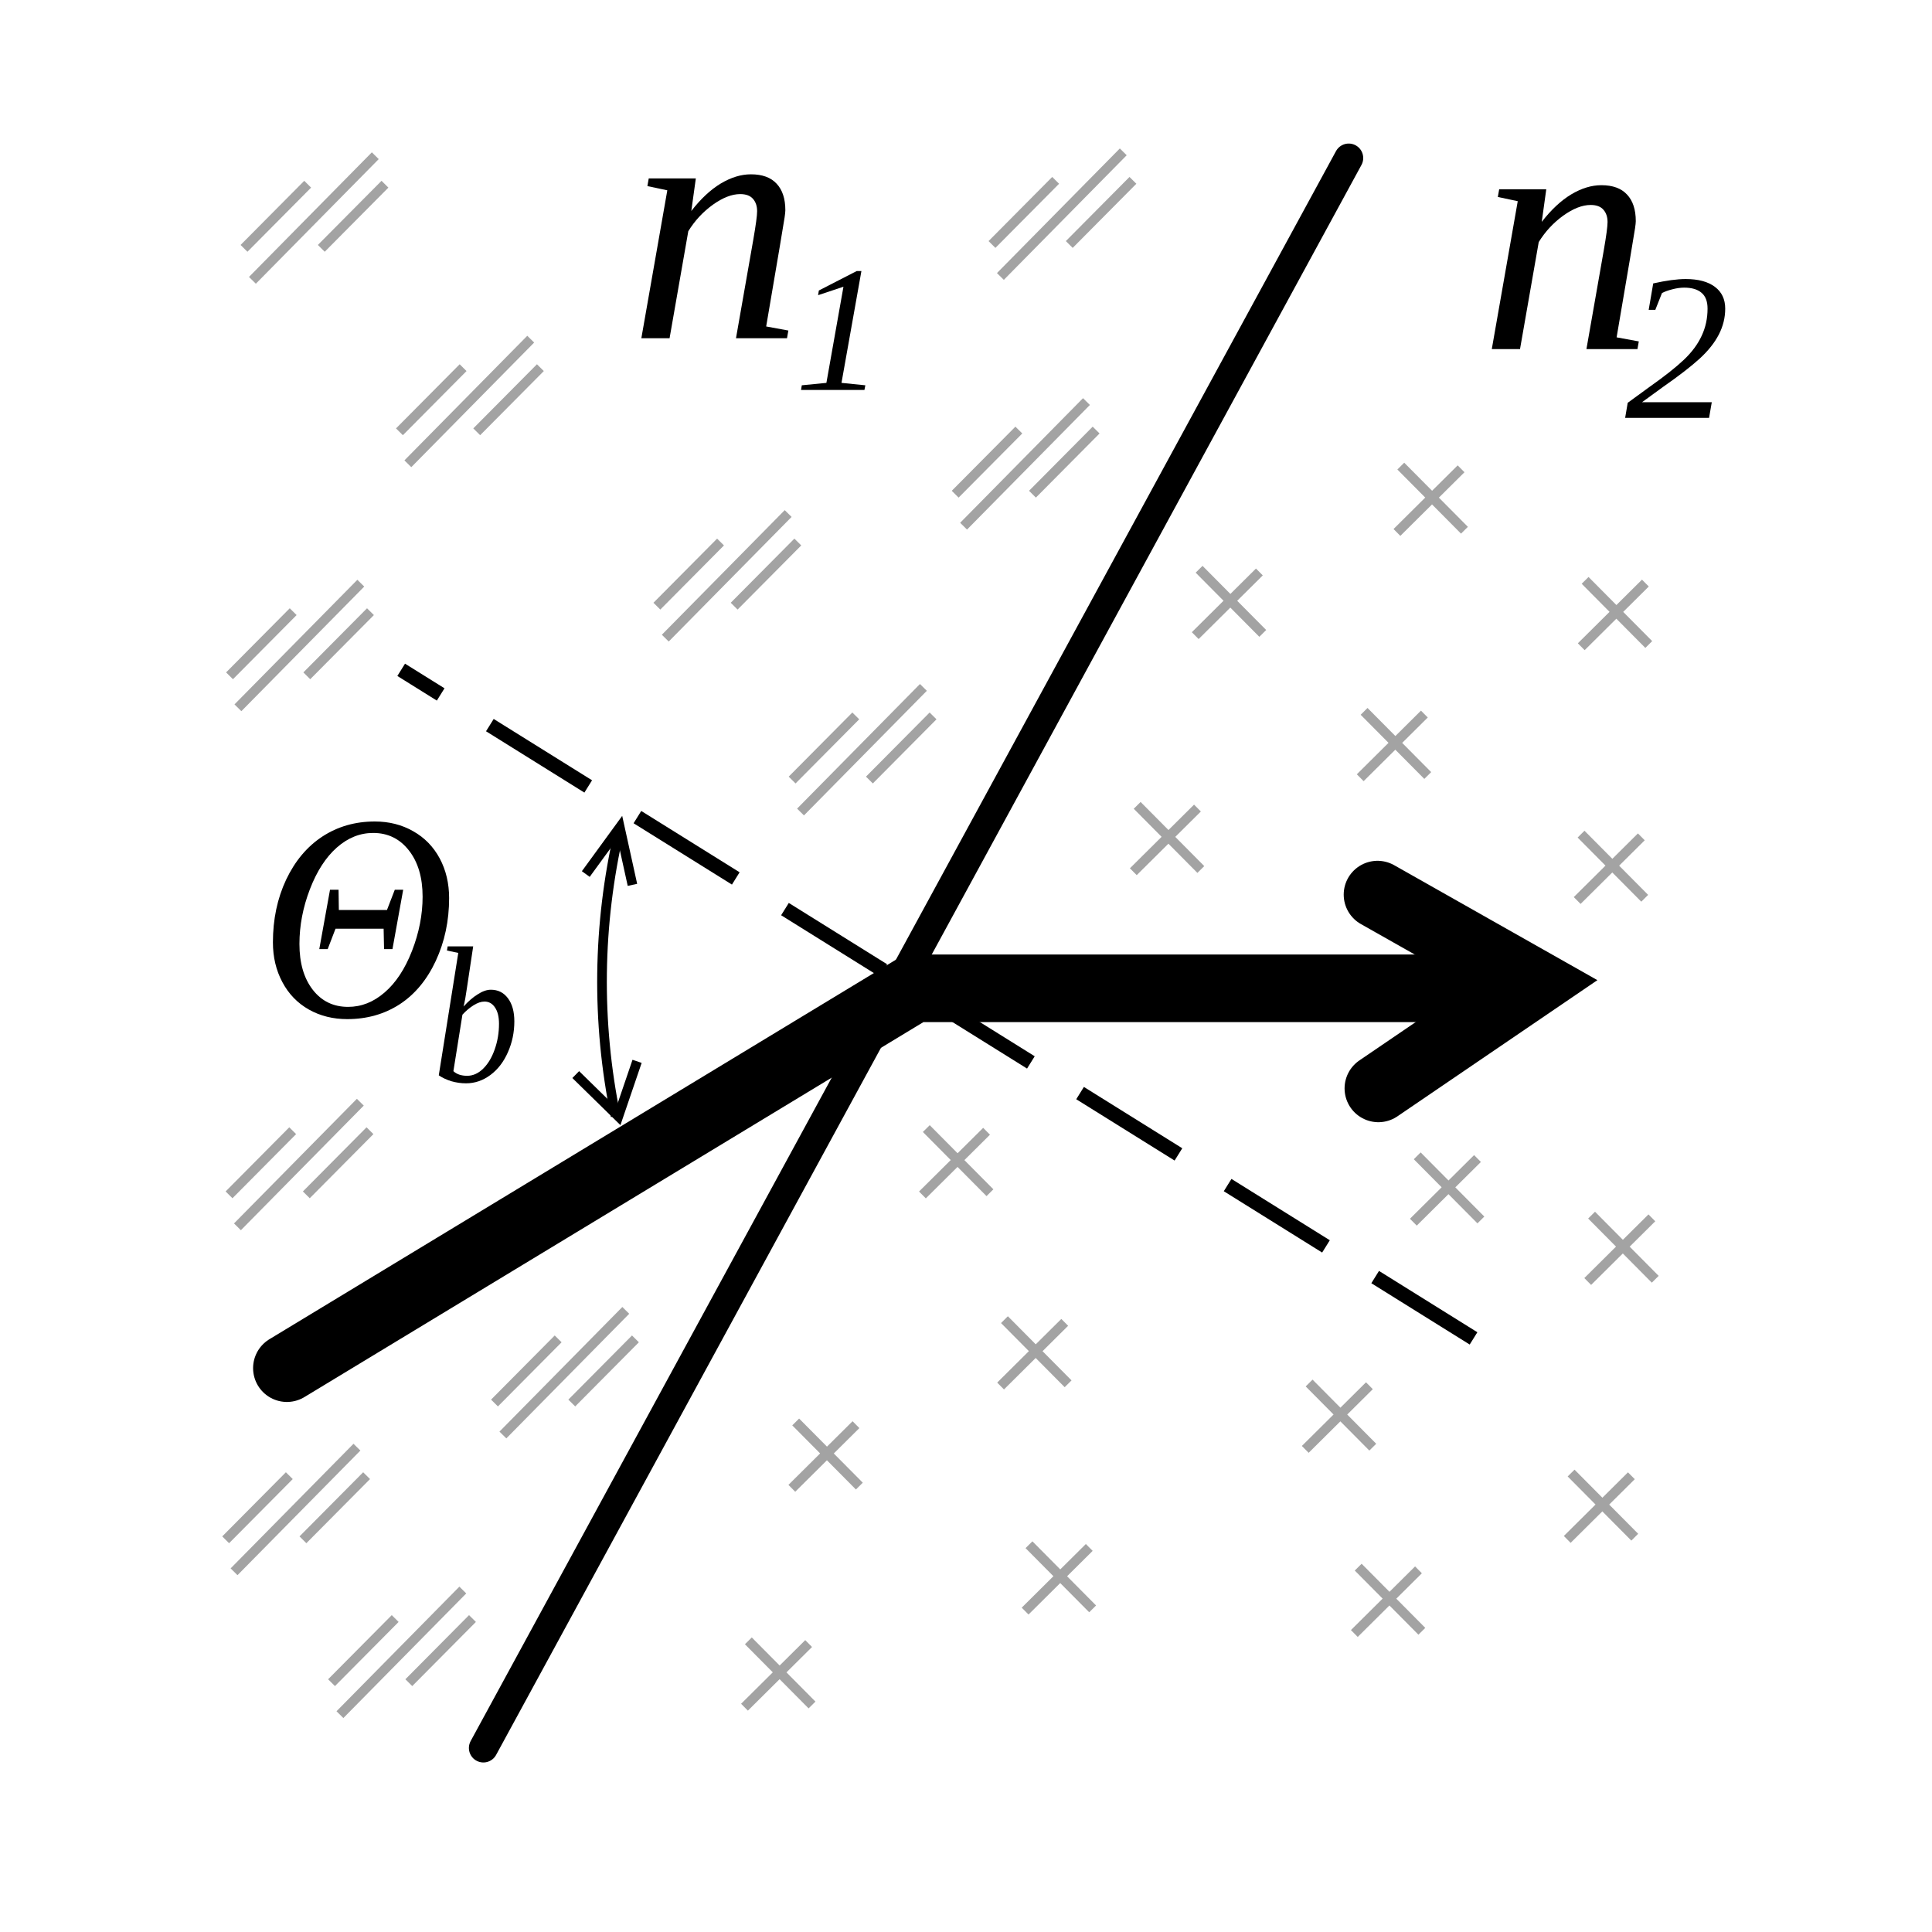
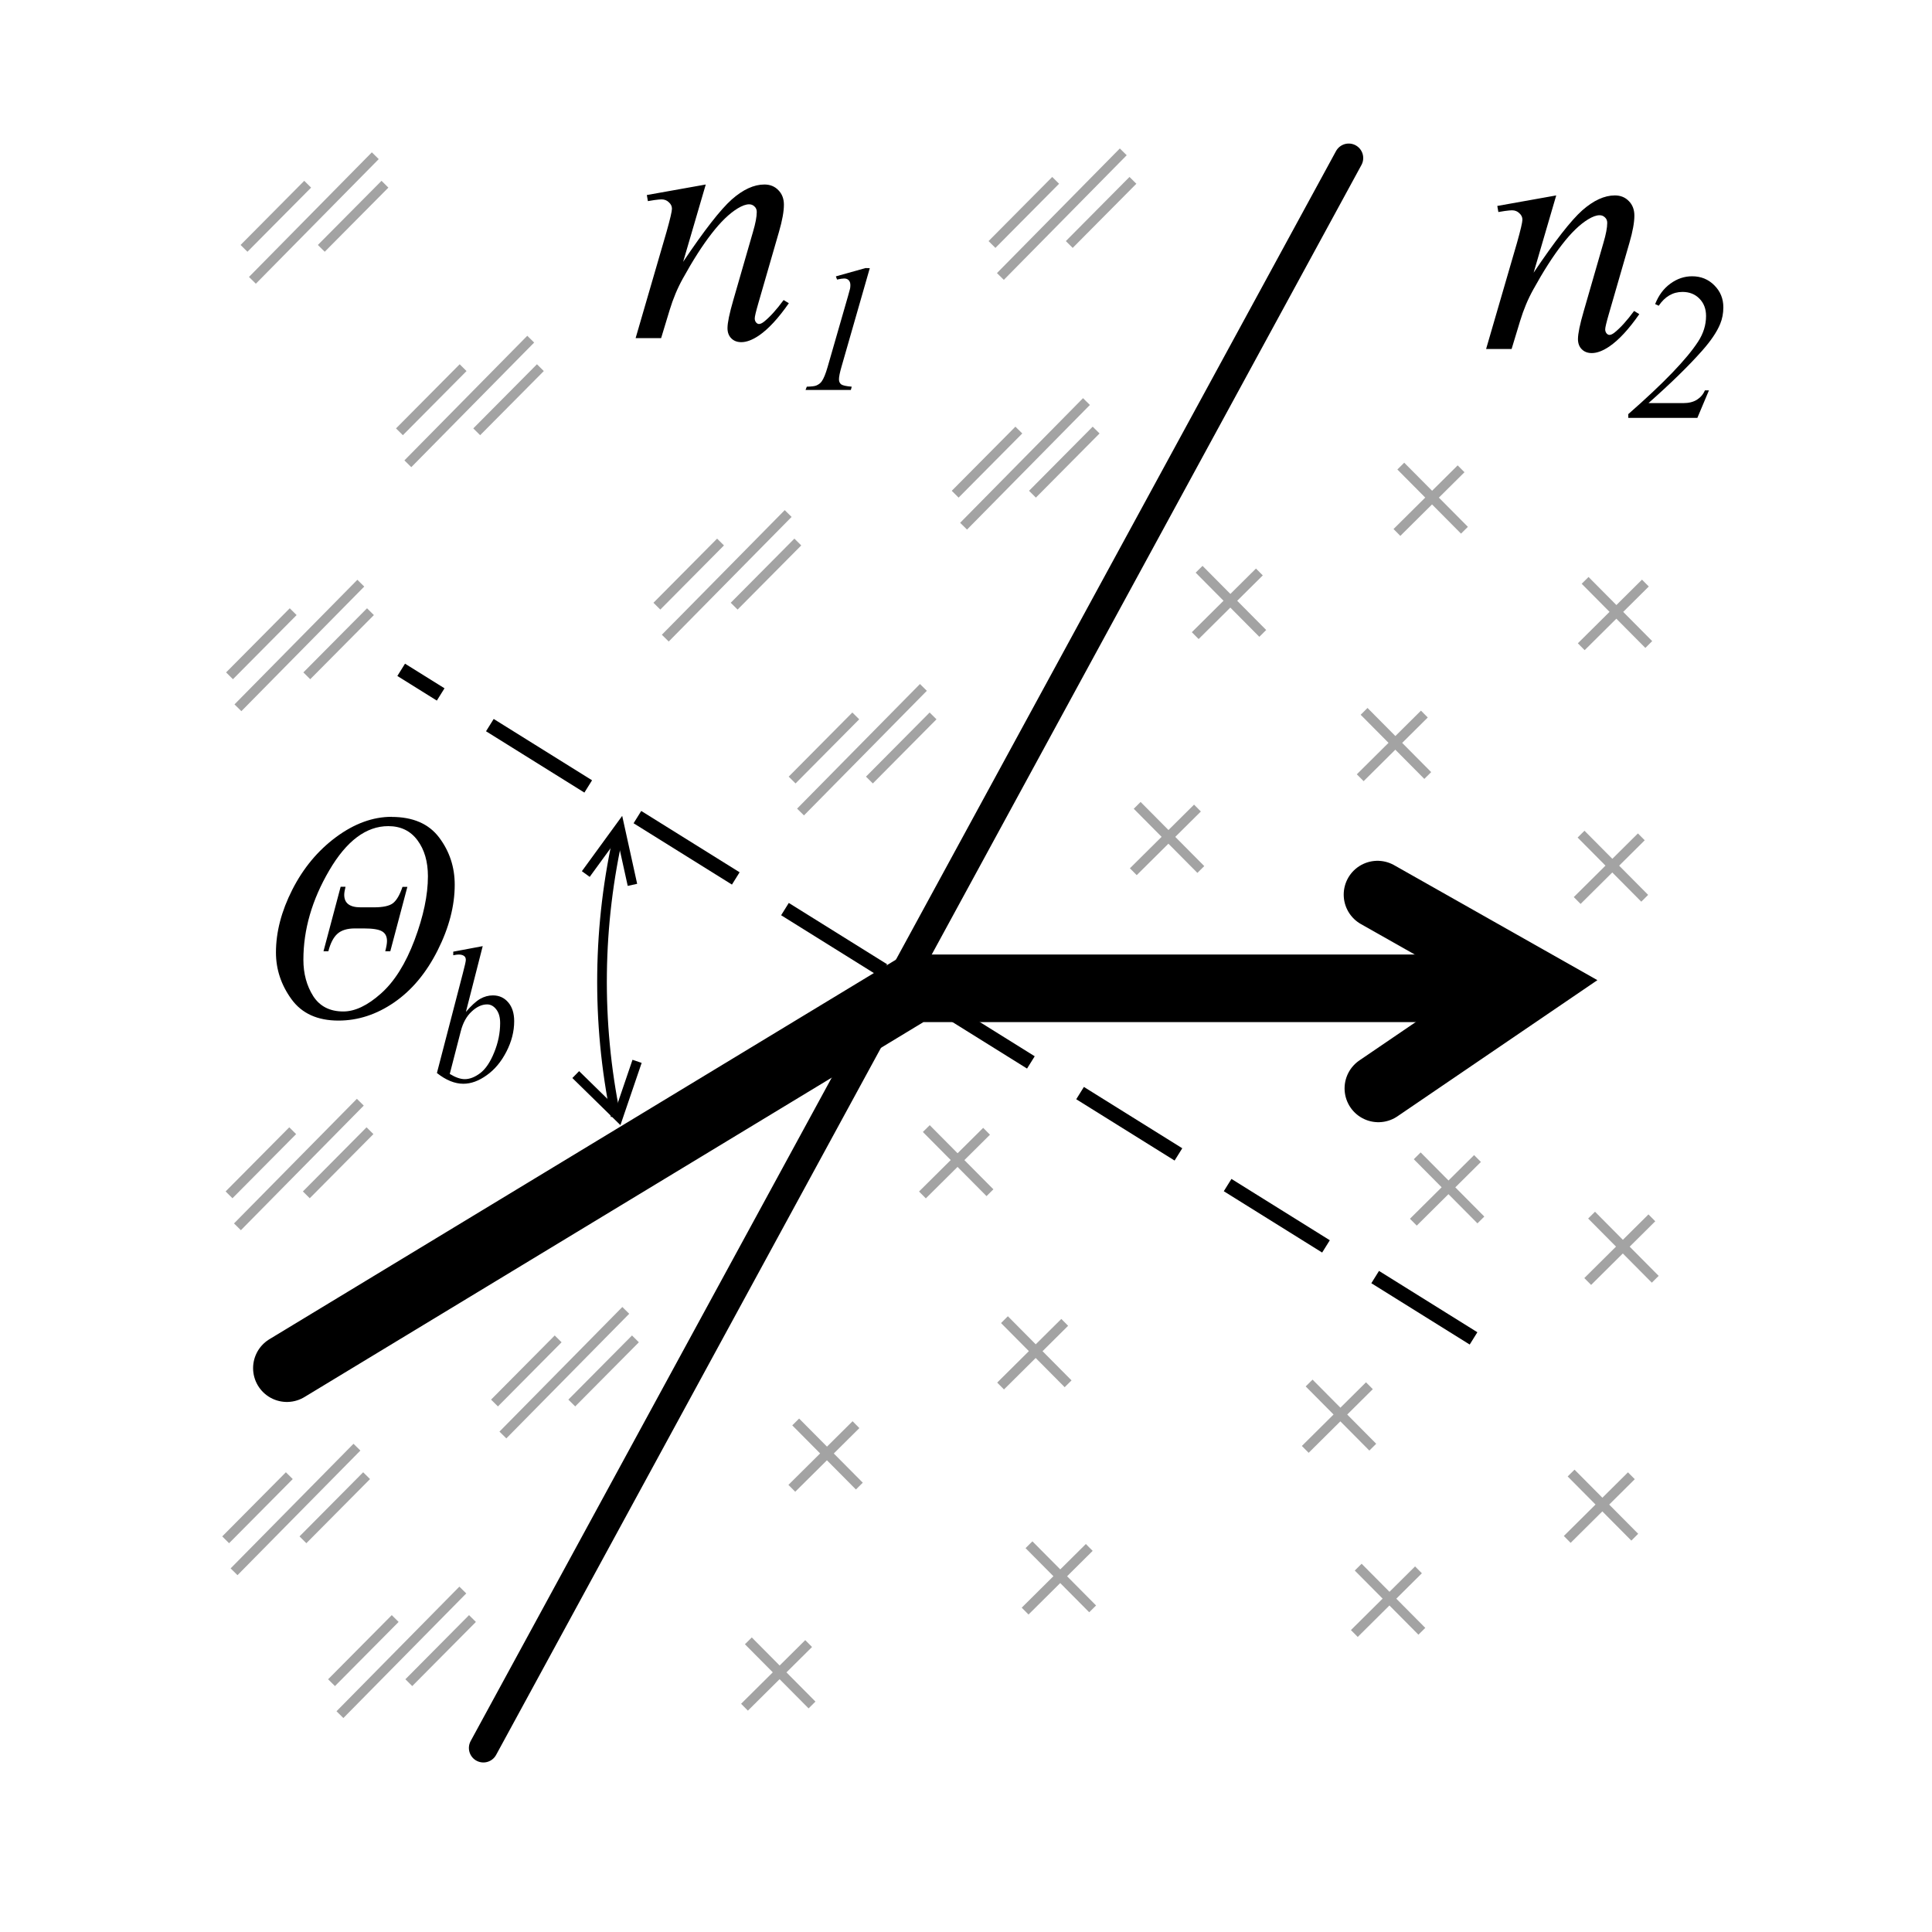
- <svg xmlns="http://www.w3.org/2000/svg" height="200" width="200">
+ <svg xmlns="http://www.w3.org/2000/svg" xmlns:xlink="http://www.w3.org/1999/xlink" height="200" width="200">
  <g fill="none">
    <g stroke="#000">
      <path d="m152.54 138.55-111.01-69.21" stroke-dasharray="12 6" stroke-width="1.5" />
      <path d="m156.51 102.31h-61.9l-64.91 39.32" stroke-linecap="round" stroke-width="7" />
      <path d="m142.6 92.61 16.14 9.13-16.05 10.93" stroke-linecap="round" stroke-width="7" />
      <path d="m63.73 115.54c-2-9.75-1.87-19.82.37-29.52" />
      <path d="m60.64 90.48 3.52-4.83 1.31 5.95" />
      <path d="m65.95 109.87-1.94 5.69-4.41-4.32" />
    </g>
    <g stroke="#a3a3a3">
      <path d="m99.75 54.47 12.72-12.9m-13.59 9.59 6.59-6.64m1.41 6.64 6.59-6.64" />
      <path d="m42.22 48.01 12.72-12.9m-13.59 9.59 6.59-6.64m1.41 6.64 6.59-6.64" />
      <path d="m82.87 84.06 12.72-12.9m-13.59 9.59 6.59-6.64m1.41 6.64 6.59-6.64" />
      <path d="m24.23 162.71 12.72-12.9m-13.59 9.59 6.59-6.64m1.41 6.64 6.59-6.64" />
    </g>
  </g>
-   <text font-family="Times New Roman" font-size="8.14" font-style="italic" transform="scale(.96 1.04)" x="27.96" y="101.16">
-     <tspan font-size="29.29" x="27.96" y="101.16">Θ</tspan>
-   </text>
-   <text font-family="Times New Roman" font-size="5.28" font-style="italic" transform="scale(.95 1.06)" x="47.11" y="105.61">
-     <tspan font-size="19.02" x="47.11" y="105.61">b</tspan>
-   </text>
+   <path d="m52.6 92.4-1.83 6.42q.89-.93 1.55-1.27.67-.34 1.39-.34 1.02 0 1.67.68.65.68.65 1.84 0 1.5-.85 2.98-.85 1.48-2.15 2.3-1.29.83-2.54.83-1.4 0-2.88-1.05l2.82-9.72q.33-1.12.33-1.32 0-.24-.15-.36-.21-.17-.63-.17-.2 0-.59.07v-.35zm-3.59 12.48q.93.51 1.63.51.82 0 1.69-.59.88-.6 1.52-2.02.65-1.42.65-2.87 0-.85-.43-1.34-.42-.48-.99-.48-.86 0-1.69.7-.83.69-1.18 1.92zm-6.34-25.1q3.5 0 5.19 2.02 1.69 2.02 1.69 4.6 0 3.1-1.86 6.41-1.85 3.3-4.73 5.08-2.88 1.78-6.08 1.78-3.43 0-5.12-2.09-1.69-2.09-1.69-4.56 0-2.99 1.78-6.13 1.79-3.16 4.77-5.14 2.99-1.98 6.06-1.98zm-.36.9q-3.61 0-6.43 4.32-2.82 4.31-2.82 8.73 0 2.03 1.07 3.55 1.08 1.5 3.28 1.5 1.91 0 4.1-1.75 2.2-1.75 3.66-5.22 1.46-3.48 1.46-6.23 0-2.15-1.14-3.52-1.14-1.38-3.18-1.38zm-5.19 5.92h.53q-.14.52-.14.79 0 1.22 1.78 1.22h1.46q1.46 0 2.05-.39.61-.41 1.06-1.61h.53l-1.86 6.29h-.55q.19-.65.19-1 0-.66-.53-.94-.52-.29-2.01-.29h-.95q-1.27 0-1.92.53-.64.52-.98 1.7h-.53z" transform="scale(.95 1.06)" />
  <path d="m50.04 180.95 89.58-164.59" fill="none" stroke="#000" stroke-linecap="round" stroke-width="3" />
-   <g font-family="Times New Roman" font-style="italic" transform="translate(-8.85 -24.58)">
-     <text font-size="10" x="73.96" y="59.59">
-       <tspan font-size="36" x="73.96" y="59.59">n</tspan>
-     </text>
-     <text font-size="5.18" x="91.1" y="64.95">
-       <tspan font-size="18.66" x="91.1" y="64.95">1</tspan>
-     </text>
-   </g>
-   <g font-family="Times New Roman" font-style="italic" transform="translate(46.66 -112.29)">
-     <text font-size="10" x="106.49" y="148.43">
-       <tspan font-size="36" x="106.49" y="148.43">n</tspan>
-     </text>
-     <text font-size="6.03" x="121.56" y="155.55">
-       <tspan font-size="21.7" x="121.56" y="155.55">2</tspan>
-     </text>
-   </g>
+   <path id="a" d="m73.06 19.1-2.34 8q3.29-4.9 5.03-6.45 1.76-1.55 3.38-1.55.88 0 1.44.58.58.58.58 1.51 0 1.05-.51 2.81l-2.14 7.4q-.37 1.28-.37 1.56 0 .25.14.42.14.16.3.16.21 0 .51-.23.93-.74 2.04-2.25l.54.33q-1.63 2.34-3.09 3.34-1.02.69-1.83.69-.65 0-1.04-.4-.39-.39-.39-1.05 0-.84.6-2.9l2.04-7.07q.39-1.32.39-2.06 0-.35-.23-.56-.23-.23-.56-.23-.49 0-1.18.42-1.3.79-2.71 2.62-1.41 1.81-2.97 4.64-.83 1.49-1.37 3.27l-.88 2.9h-2.64l3.2-11q.56-1.99.56-2.39 0-.39-.32-.67-.3-.3-.76-.3-.21 0-.74.07l-.67.11-.11-.63z" />
+   <path d="m90.04 27.76-2.93 10.21q-.26.9-.26 1.3 0 .34.23.52.24.17 1.09.24l-.09.34h-4.69l.13-.34q.75-.02.98-.12.38-.16.57-.44.3-.42.61-1.5l2.11-7.33q.19-.67.21-.77.03-.18.03-.36 0-.32-.17-.5-.17-.18-.47-.18-.24 0-.74.11l-.12-.33 3.07-.86z" />
+   <path d="m175.71 43.26h-7.15v-.39q5.47-4.79 7.23-7.51.82-1.26.82-2.65 0-1.1-.68-1.79-.68-.7-1.76-.7-1.49 0-2.46 1.43l-.37-.17q.54-1.37 1.58-2.12 1.04-.76 2.25-.76 1.37 0 2.3.94.93.93.93 2.27 0 .93-.33 1.73-.51 1.24-1.88 2.78-2.08 2.35-5.54 5.41h3.6q.87 0 1.43-.36.56-.36.81-.96h.42z" />
  <g fill="none" stroke="#a3a3a3">
    <path d="m102.13 117.11-6.64 6.59m6.99-.23-6.59-6.64" />
    <path d="m88.61 147.48-6.64 6.59m6.99-.23-6.59-6.64" />
    <path d="m141.76 143.45-6.64 6.59m6.99-.23-6.59-6.64" />
    <path d="m123.96 83.65-6.64 6.59m6.99-.23-6.59-6.64" />
    <path d="m147.45 73.92-6.64 6.59m6.99-.23-6.59-6.64" />
    <path d="m130.37 59.21-6.64 6.59m6.99-.23-6.59-6.64" />
    <path d="m151.25 48.53-6.64 6.59m6.99-.23-6.59-6.64" />
    <path d="m52.06 148.55 12.72-12.9m-13.59 9.59 6.59-6.64m1.41 6.64 6.59-6.64" />
    <path d="m152.95 119.93-6.64 6.59m6.99-.23-6.59-6.64" />
    <path d="m35.19 177.5 12.72-12.9m-13.59 9.59 6.59-6.64m1.41 6.64 6.59-6.64" />
    <path d="m103.56 28.62 12.72-12.9m-13.59 9.59 6.59-6.64m1.41 6.64 6.59-6.64" />
    <path d="m26.13 29.02 12.72-12.9m-13.59 9.59 6.59-6.64m1.41 6.64 6.59-6.64" />
    <path d="m170.33 60.36-6.64 6.59m6.99-.23-6.59-6.64" />
    <path d="m169.91 86.63-6.64 6.59m6.99-.23-6.59-6.64" />
    <path d="m110.22 136.89-6.64 6.59m6.99-.23-6.59-6.64" />
    <path d="m112.76 160.19-6.64 6.59m6.99-.23-6.59-6.64" />
    <path d="m146.84 162.51-6.64 6.59m6.99-.23-6.59-6.64" />
    <path d="m83.71 170.14-6.64 6.59m6.99-.23-6.59-6.64" />
    <path d="m171 126.07-6.64 6.59m6.99-.23-6.59-6.64" />
    <path d="m168.88 152.77-6.64 6.59m6.99-.23-6.59-6.64" />
    <path d="m68.87 66.06 12.72-12.9m-13.59 9.59 6.59-6.64m1.41 6.64 6.59-6.64" />
    <path d="m24.63 73.27 12.72-12.9m-13.59 9.59 6.59-6.64m1.41 6.64 6.59-6.64" />
    <path d="m24.58 127 12.72-12.9m-13.59 9.59 6.59-6.64m1.41 6.64 6.59-6.64" />
  </g>
+   <use transform="translate(88.04 1.13)" xlink:href="#a" />
</svg>
